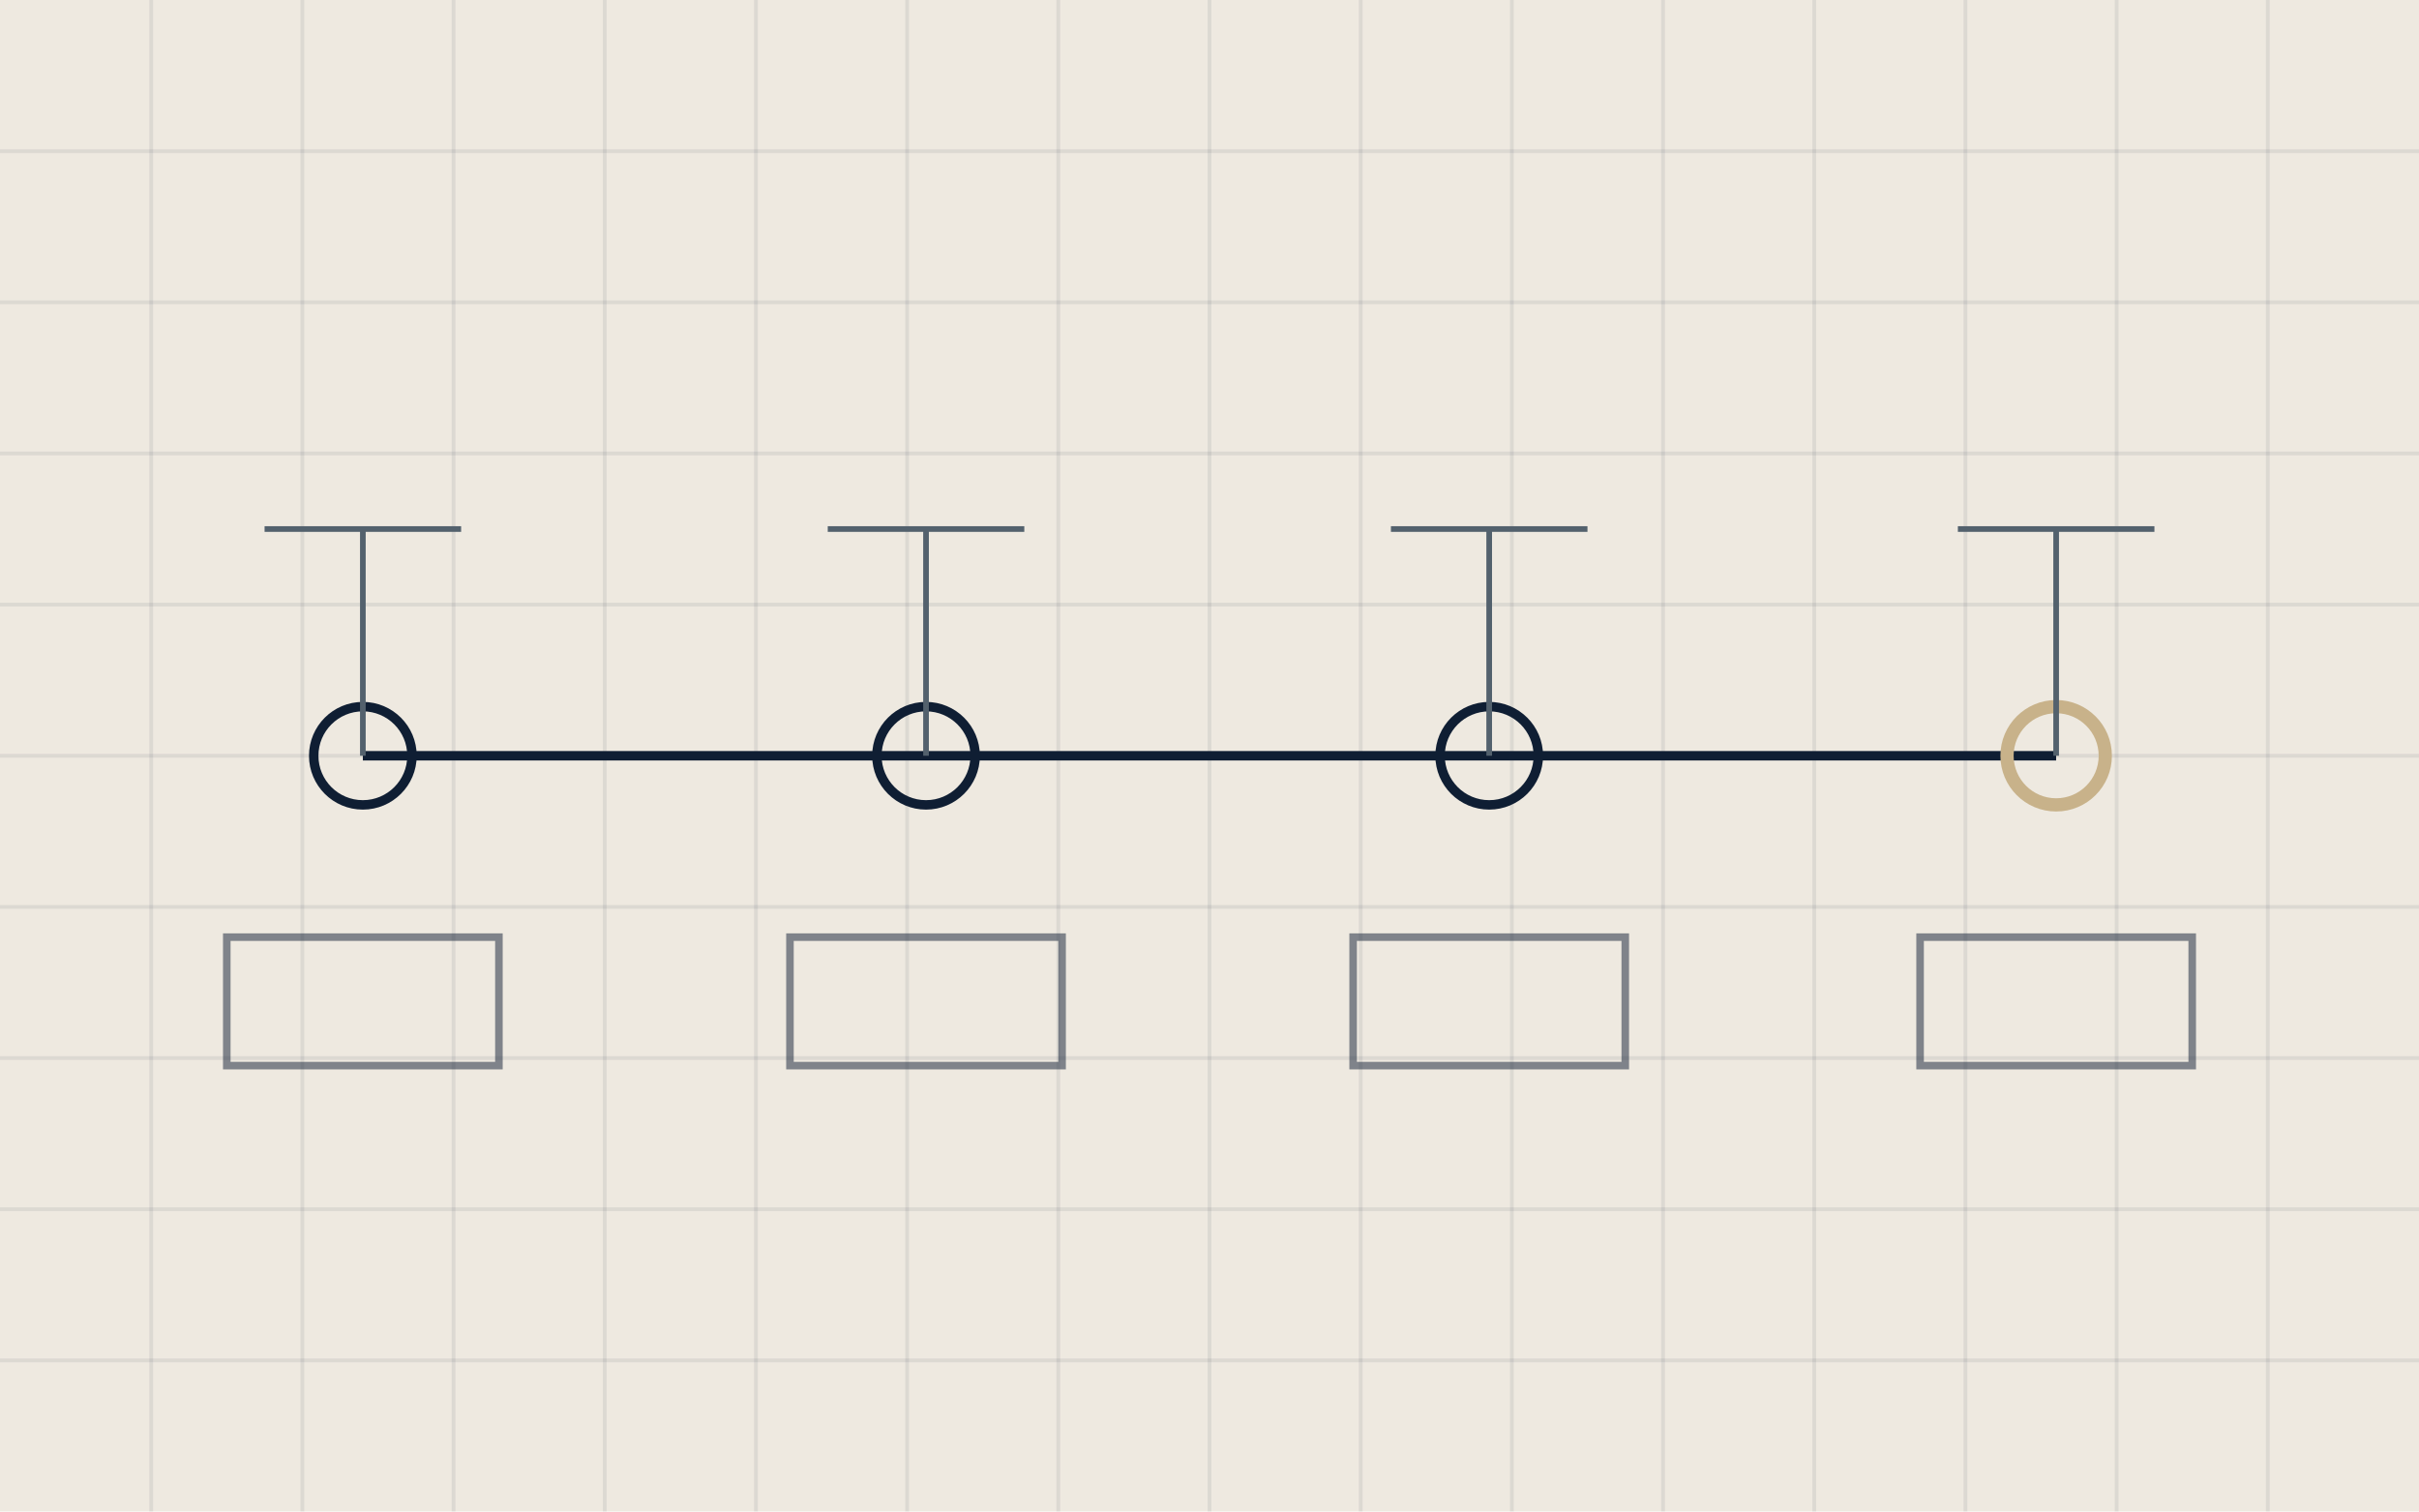
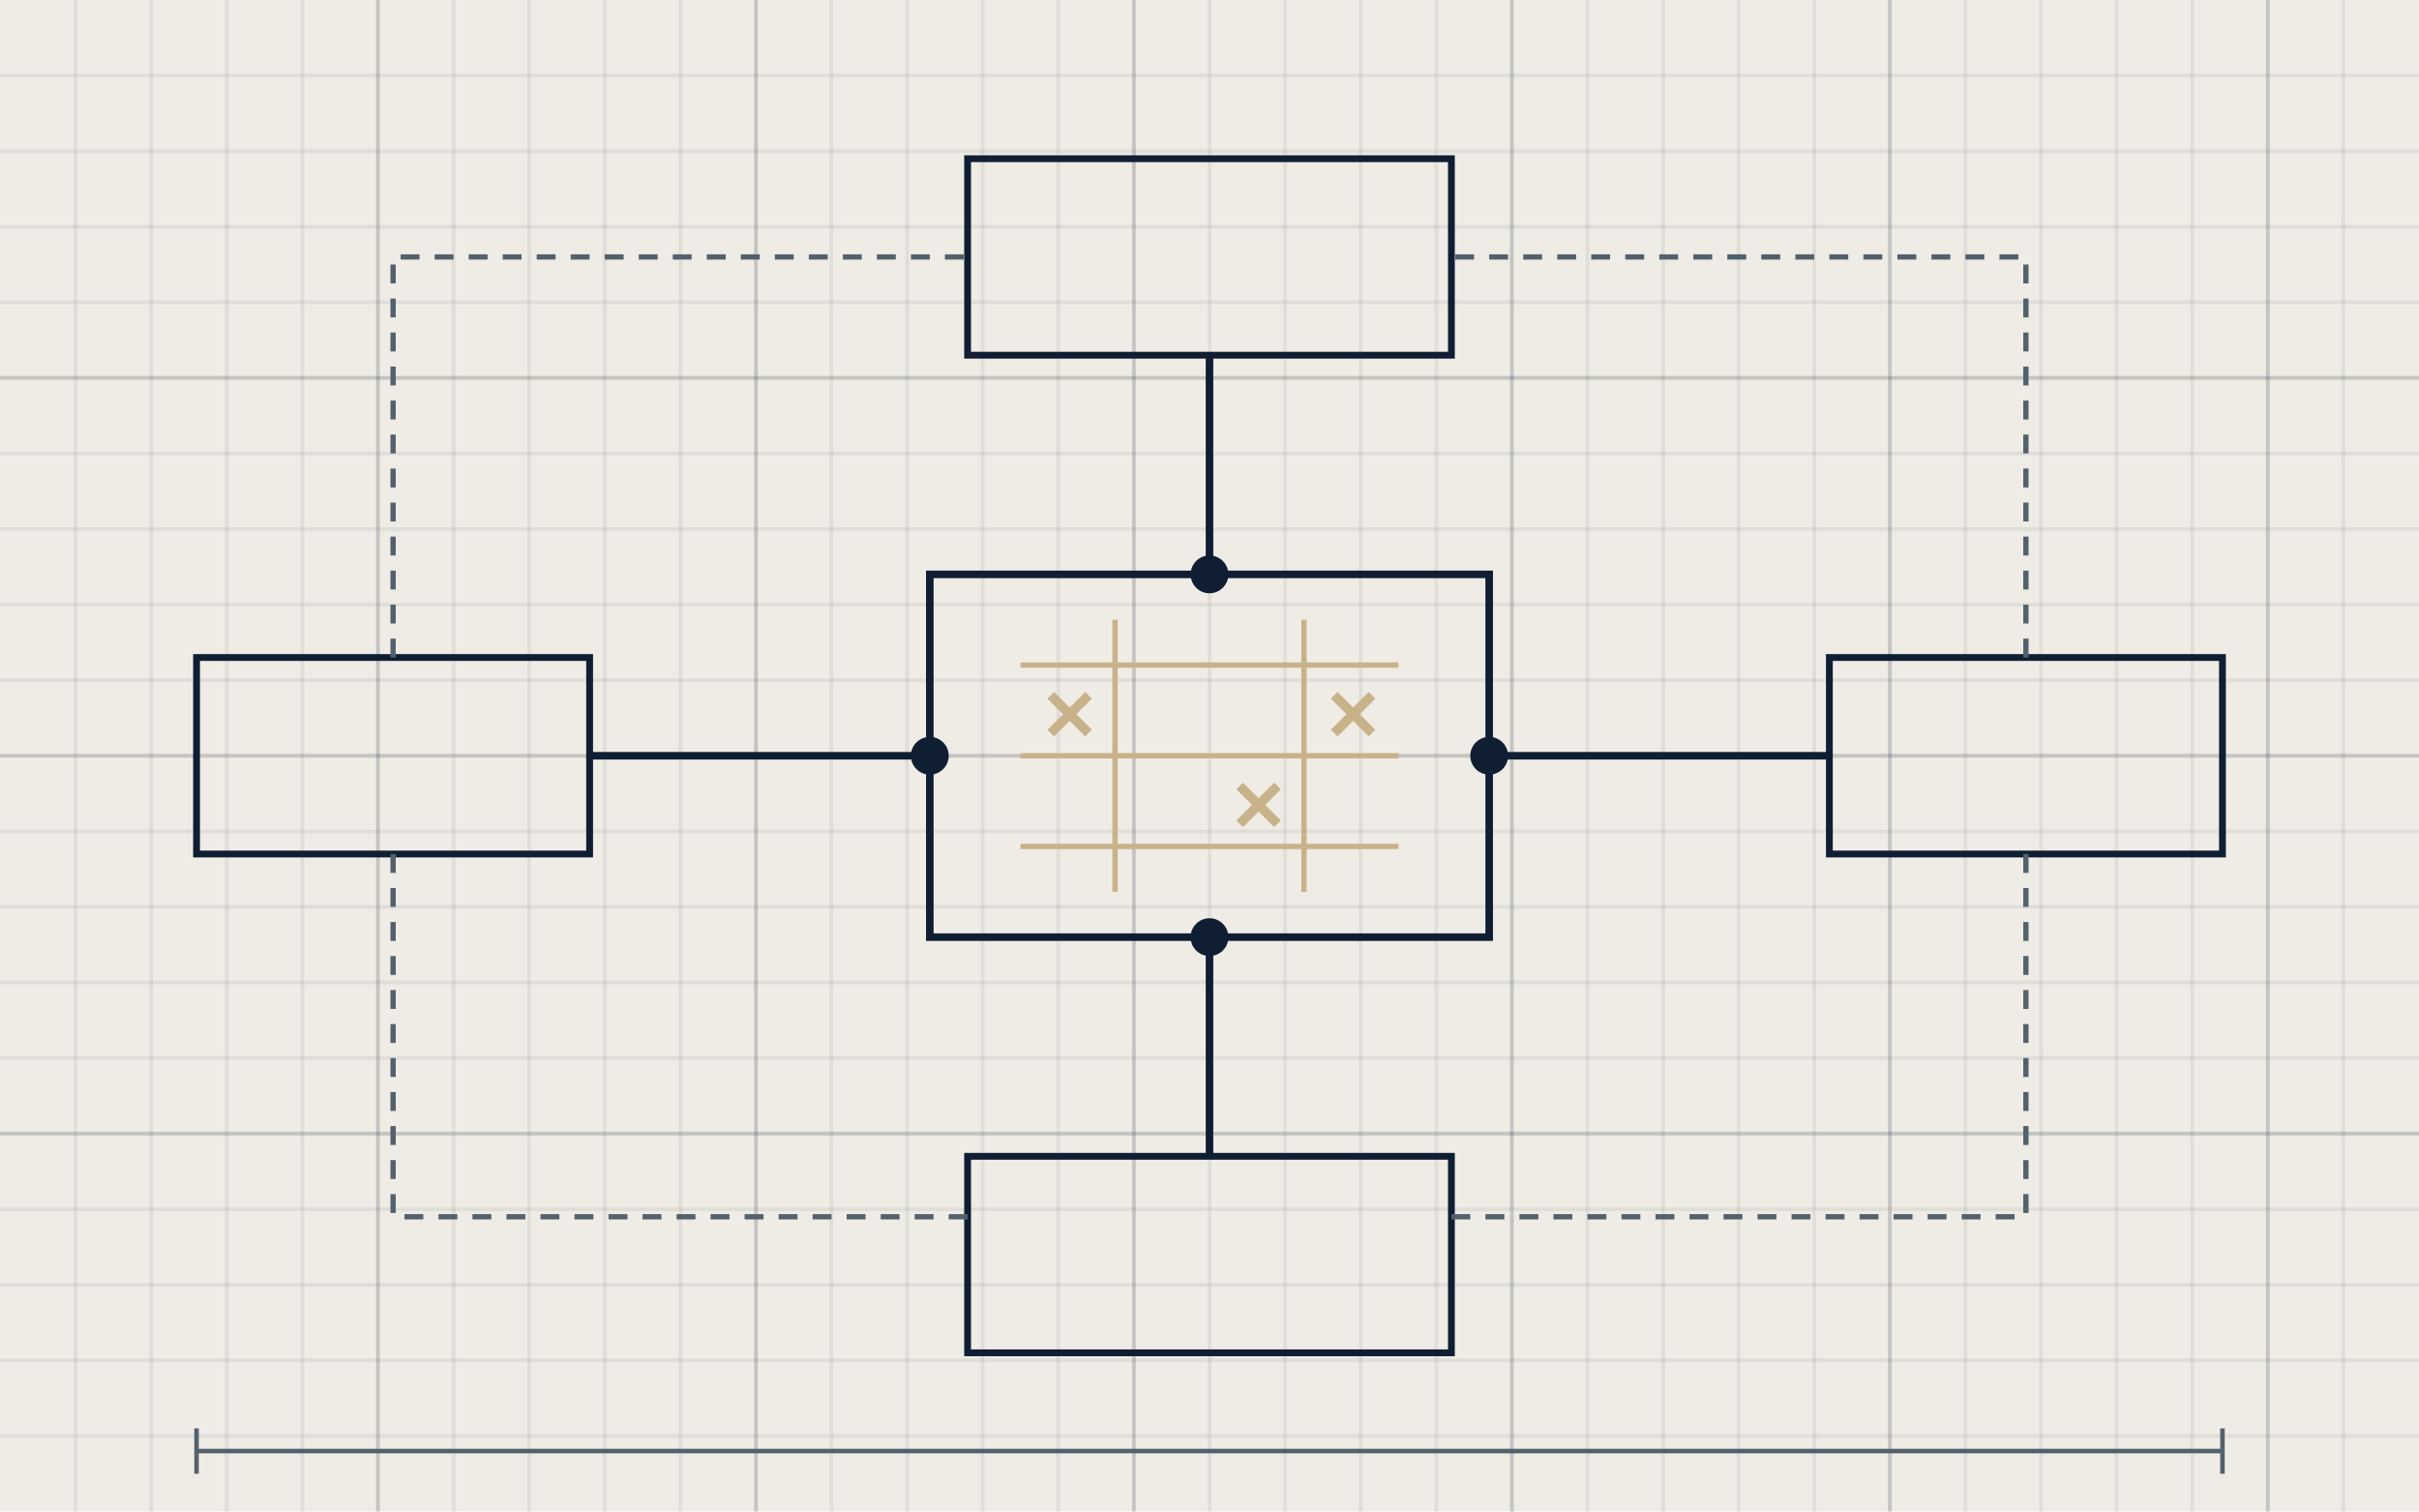
<svg xmlns="http://www.w3.org/2000/svg" width="640" height="400" viewBox="0 0 640 400" role="img" aria-labelledby="t">
-   <rect width="640" height="400" fill="#eee9e0" />
-   <g fill="none" stroke="#0f1e33" stroke-opacity=".08" stroke-width="1">
+   <rect width="640" height="400" fill="#efece5" />
+   <g fill="none" stroke="#0f1e33" stroke-opacity=".07" stroke-width="1">
+     <path d="M20 0V400" />
    <path d="M40 0V400" />
+     <path d="M60 0V400" />
    <path d="M80 0V400" />
+     <path d="M100 0V400" />
    <path d="M120 0V400" />
+     <path d="M140 0V400" />
    <path d="M160 0V400" />
+     <path d="M180 0V400" />
    <path d="M200 0V400" />
+     <path d="M220 0V400" />
    <path d="M240 0V400" />
+     <path d="M260 0V400" />
    <path d="M280 0V400" />
+     <path d="M300 0V400" />
    <path d="M320 0V400" />
+     <path d="M340 0V400" />
    <path d="M360 0V400" />
+     <path d="M380 0V400" />
    <path d="M400 0V400" />
+     <path d="M420 0V400" />
    <path d="M440 0V400" />
+     <path d="M460 0V400" />
    <path d="M480 0V400" />
+     <path d="M500 0V400" />
    <path d="M520 0V400" />
+     <path d="M540 0V400" />
    <path d="M560 0V400" />
+     <path d="M580 0V400" />
    <path d="M600 0V400" />
+     <path d="M620 0V400" />
+     <path d="M0 20H640" />
    <path d="M0 40H640" />
+     <path d="M0 60H640" />
    <path d="M0 80H640" />
+     <path d="M0 100H640" />
    <path d="M0 120H640" />
+     <path d="M0 140H640" />
    <path d="M0 160H640" />
+     <path d="M0 180H640" />
    <path d="M0 200H640" />
+     <path d="M0 220H640" />
    <path d="M0 240H640" />
+     <path d="M0 260H640" />
    <path d="M0 280H640" />
+     <path d="M0 300H640" />
    <path d="M0 320H640" />
+     <path d="M0 340H640" />
    <path d="M0 360H640" />
+     <path d="M0 380H640" />
  </g>
-   <g fill="none" stroke="#0f1e33" stroke-width="2.5">
-     <path d="M96 200h448" />
-     <circle cx="96" cy="200" r="13" />
-     <circle cx="245" cy="200" r="13" />
-     <circle cx="394" cy="200" r="13" />
-     <circle cx="544" cy="200" r="13" stroke="#c8b28a" stroke-width="3.5" />
+   <g fill="none" stroke="#0f1e33" stroke-opacity=".13" stroke-width="1">
+     <path d="M100 0V400" />
+     <path d="M200 0V400" />
+     <path d="M300 0V400" />
+     <path d="M400 0V400" />
+     <path d="M500 0V400" />
+     <path d="M600 0V400" />
+     <path d="M0 100H640" />
+     <path d="M0 200H640" />
+     <path d="M0 300H640" />
  </g>
-   <g fill="none" stroke="#53616d" stroke-width="1.5">
-     <path d="M96 200V140M245 200V140M394 200V140M544 200V140" />
-     <path d="M70 140h52M219 140h52M368 140h52M518 140h52" />
+   <g fill="none" stroke="#0f1e33" stroke-width="2">
+     <rect x="246" y="152" width="148" height="96" />
+     <path d="M246 200h-90M394 200h90" />
+     <path d="M320 152v-58M320 248v58" />
  </g>
-   <g fill="none" stroke="#0f1e33" stroke-width="2" opacity=".5">
-     <rect x="60" y="248" width="72" height="34" />
-     <rect x="209" y="248" width="72" height="34" />
-     <rect x="358" y="248" width="72" height="34" />
-     <rect x="508" y="248" width="72" height="34" />
+   <g fill="none" stroke="#0f1e33" stroke-width="1.8">
+     <rect x="52" y="174" width="104" height="52" />
+     <rect x="484" y="174" width="104" height="52" />
+     <rect x="256" y="42" width="128" height="52" />
+     <rect x="256" y="306" width="128" height="52" />
+   </g>
+   <g fill="none" stroke="#53616d" stroke-width="1.4" stroke-dasharray="5 4">
+     <path d="M104 226v96h152" />
+     <path d="M536 226v96H384" />
+     <path d="M104 174V68h152" />
+     <path d="M536 174V68H384" />
+   </g>
+   <g fill="none" stroke="#c8b28a" stroke-width="1.4">
+     <path d="M270 176h100M270 200h100M270 224h100" />
+     <path d="M295 164v72M345 164v72" />
+   </g>
+   <g stroke="#c8b28a" stroke-width="2.5" fill="none">
+     <path d="M278 184l10 10M288 184l-10 10" />
+     <path d="M328 208l10 10M338 208l-10 10" />
+     <path d="M353 184l10 10M363 184l-10 10" />
+   </g>
+   <g fill="#0f1e33" stroke="none">
+     <circle cx="246" cy="200" r="5" />
+     <circle cx="394" cy="200" r="5" />
+     <circle cx="320" cy="152" r="5" />
+     <circle cx="320" cy="248" r="5" />
+   </g>
+   <g fill="none" stroke="#53616d" stroke-width="1.2">
+     <path d="M52 384h536" />
+     <path d="M52 378v12M588 378v12" />
  </g>
</svg>
